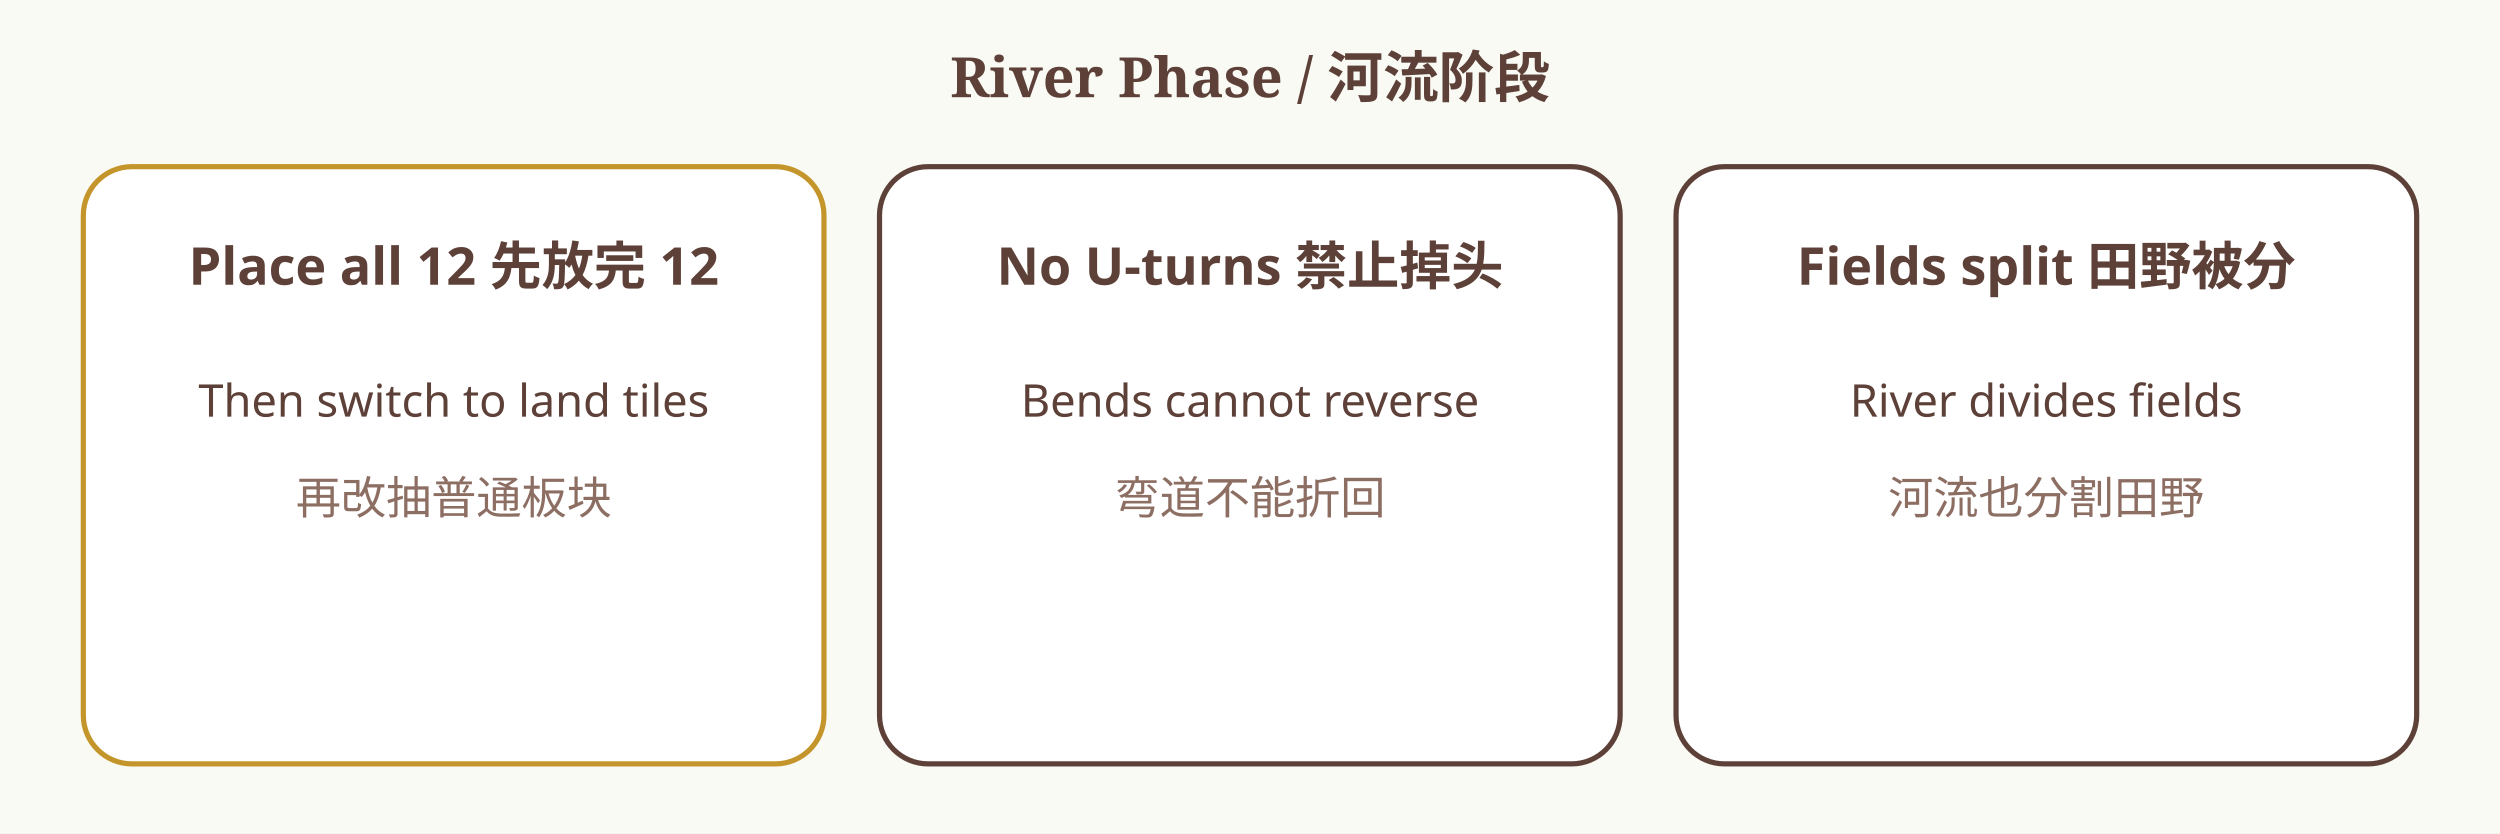
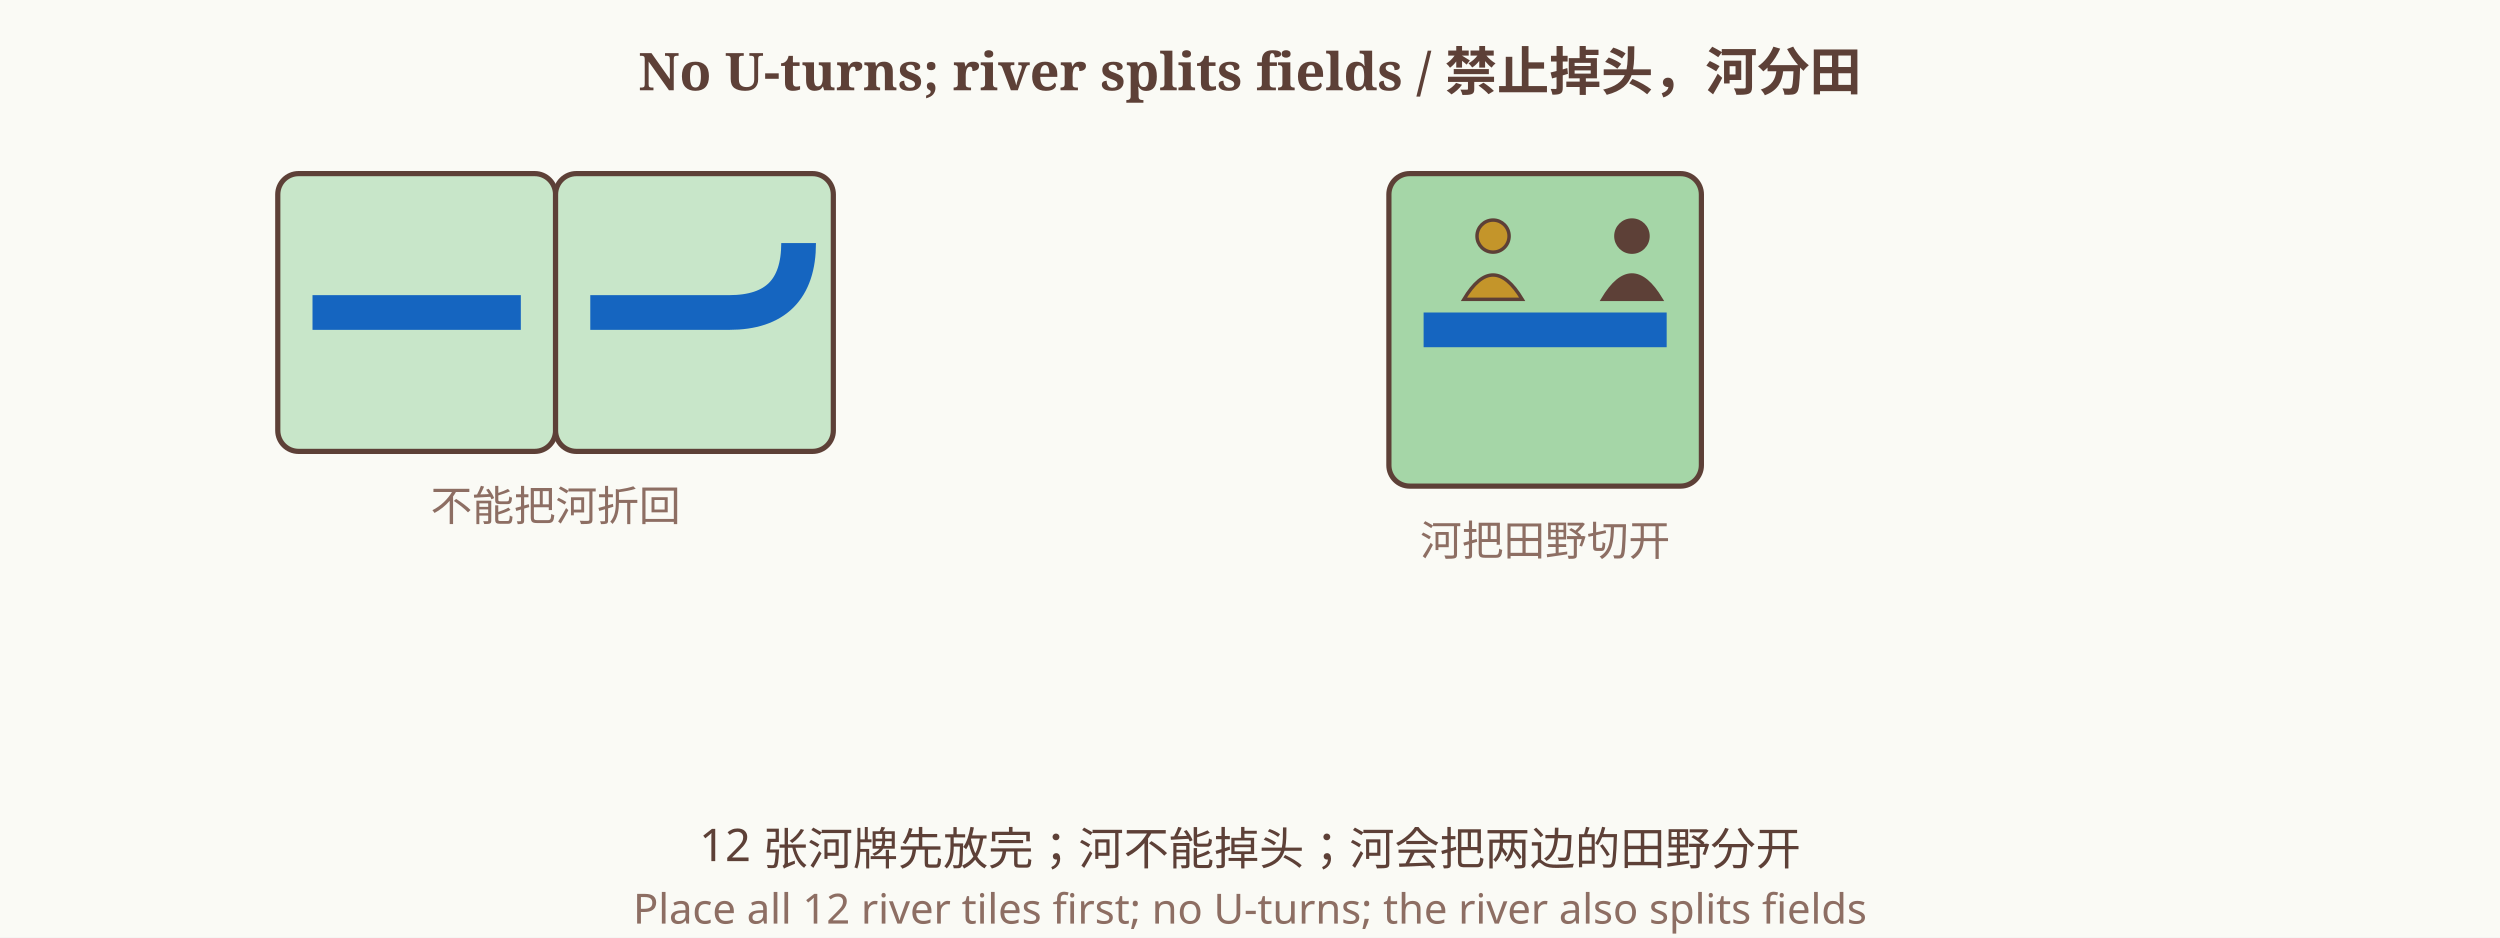
- <svg xmlns="http://www.w3.org/2000/svg" viewBox="0 0 720 240" role="img">
-   <rect width="720" height="240" fill="#FAFAF5" />
-   <text x="360" y="28" text-anchor="middle" font-family="Georgia, serif" font-size="16" fill="#5D4037" font-weight="700">River Phase / 河流阶段</text>
-   <g font-family="'PingFang SC', 'Hiragino Sans GB', 'Microsoft YaHei', sans-serif" font-size="13" text-anchor="middle">
-     <rect x="24.0" y="48" width="213.3" height="172" rx="14" fill="#fff" stroke="#C4952A" stroke-width="1.5" />
-     <text x="130.7" y="82" fill="#5D4037" font-weight="700" font-size="15">Place all 12 先放完 12</text>
-     <text x="130.7" y="120" fill="#5D4037">Then switch to land tiles</text>
-     <text x="130.7" y="148" fill="#8D6E63">再改抽普通板块</text>
-     <rect x="253.3" y="48" width="213.3" height="172" rx="14" fill="#fff" stroke="#5D4037" stroke-width="1.5" />
-     <text x="360.0" y="82" fill="#5D4037" font-weight="700" font-size="15">No U-turns 禁止掉头</text>
-     <text x="360.0" y="120" fill="#5D4037">Bends cannot reverse</text>
-     <text x="360.0" y="148" fill="#8D6E63">弯道不能折回</text>
-     <rect x="482.7" y="48" width="213.3" height="172" rx="14" fill="#fff" stroke="#5D4037" stroke-width="1.5" />
-     <text x="589.3" y="82" fill="#5D4037" font-weight="700" font-size="15">Fields split 田野被分</text>
-     <text x="589.3" y="120" fill="#5D4037">River divides fields</text>
-     <text x="589.3" y="148" fill="#8D6E63">河流也分割田野</text>
-   </g>
+ <svg xmlns="http://www.w3.org/2000/svg" viewBox="0 0 720 270" role="img">
+   <rect width="720" height="270" fill="#FAFAF5" />
+   <defs>
+     <marker id="arr" markerWidth="8" markerHeight="8" refX="6" refY="4" orient="auto">
+       <path d="M0 0l8 4-8 4z" fill="#C4952A" />
+     </marker>
+   </defs>
+   <text x="360" y="26" text-anchor="middle" font-family="Georgia, serif" font-size="15" fill="#5D4037" font-weight="700">No U-turns; river splits fields / 禁止掉头，河分田</text>
+   <rect x="80" y="50" width="80" height="80" rx="6" fill="#C8E6C9" stroke="#5D4037" stroke-width="1.5" />
+   <path d="M90 90 H150" stroke="#1565C0" stroke-width="10" />
+   <rect x="160" y="50" width="80" height="80" rx="6" fill="#C8E6C9" stroke="#5D4037" stroke-width="1.5" />
+   <path d="M170 90 H210 Q230 90 230 70" stroke="#1565C0" stroke-width="10" fill="none" />
+   <text x="160" y="150" text-anchor="middle" font-family="'PingFang SC', 'Hiragino Sans GB', 'Microsoft YaHei', sans-serif" font-size="12" fill="#8D6E63">不能把河折回</text>
+   <rect x="400" y="50" width="90" height="90" rx="6" fill="#A5D6A7" stroke="#5D4037" stroke-width="1.5" />
+   <path d="M410 95 H480" stroke="#1565C0" stroke-width="10" />
+   <circle cx="430" cy="68" r="4.62" fill="#C4952A" stroke="#5D4037" stroke-width="1" />
+   <path d="M421.6 86.2 Q430 72.2 438.4 86.2 Z" fill="#C4952A" stroke="#5D4037" stroke-width="1" />
+   <circle cx="470" cy="68" r="4.62" fill="#5D4037" stroke="#5D4037" stroke-width="1" />
+   <path d="M461.6 86.2 Q470 72.2 478.4 86.2 Z" fill="#5D4037" stroke="#5D4037" stroke-width="1" />
+   <text x="445" y="160" text-anchor="middle" font-family="'PingFang SC', 'Hiragino Sans GB', 'Microsoft YaHei', sans-serif" font-size="12" fill="#8D6E63">河把田野切开</text>
+   <text x="360" y="248" text-anchor="middle" font-family="'PingFang SC', 'Hiragino Sans GB', 'Microsoft YaHei', sans-serif" font-size="13" fill="#5D4037">12 张河牌先放完；河不能掉头；河会把两边的田野分开</text>
+   <text x="360" y="266" text-anchor="middle" font-family="'PingFang SC', 'Hiragino Sans GB', 'Microsoft YaHei', sans-serif" font-size="12" fill="#8D6E63">Place all 12 river tiles first; no U-turns; the river also splits fields</text>
</svg>
